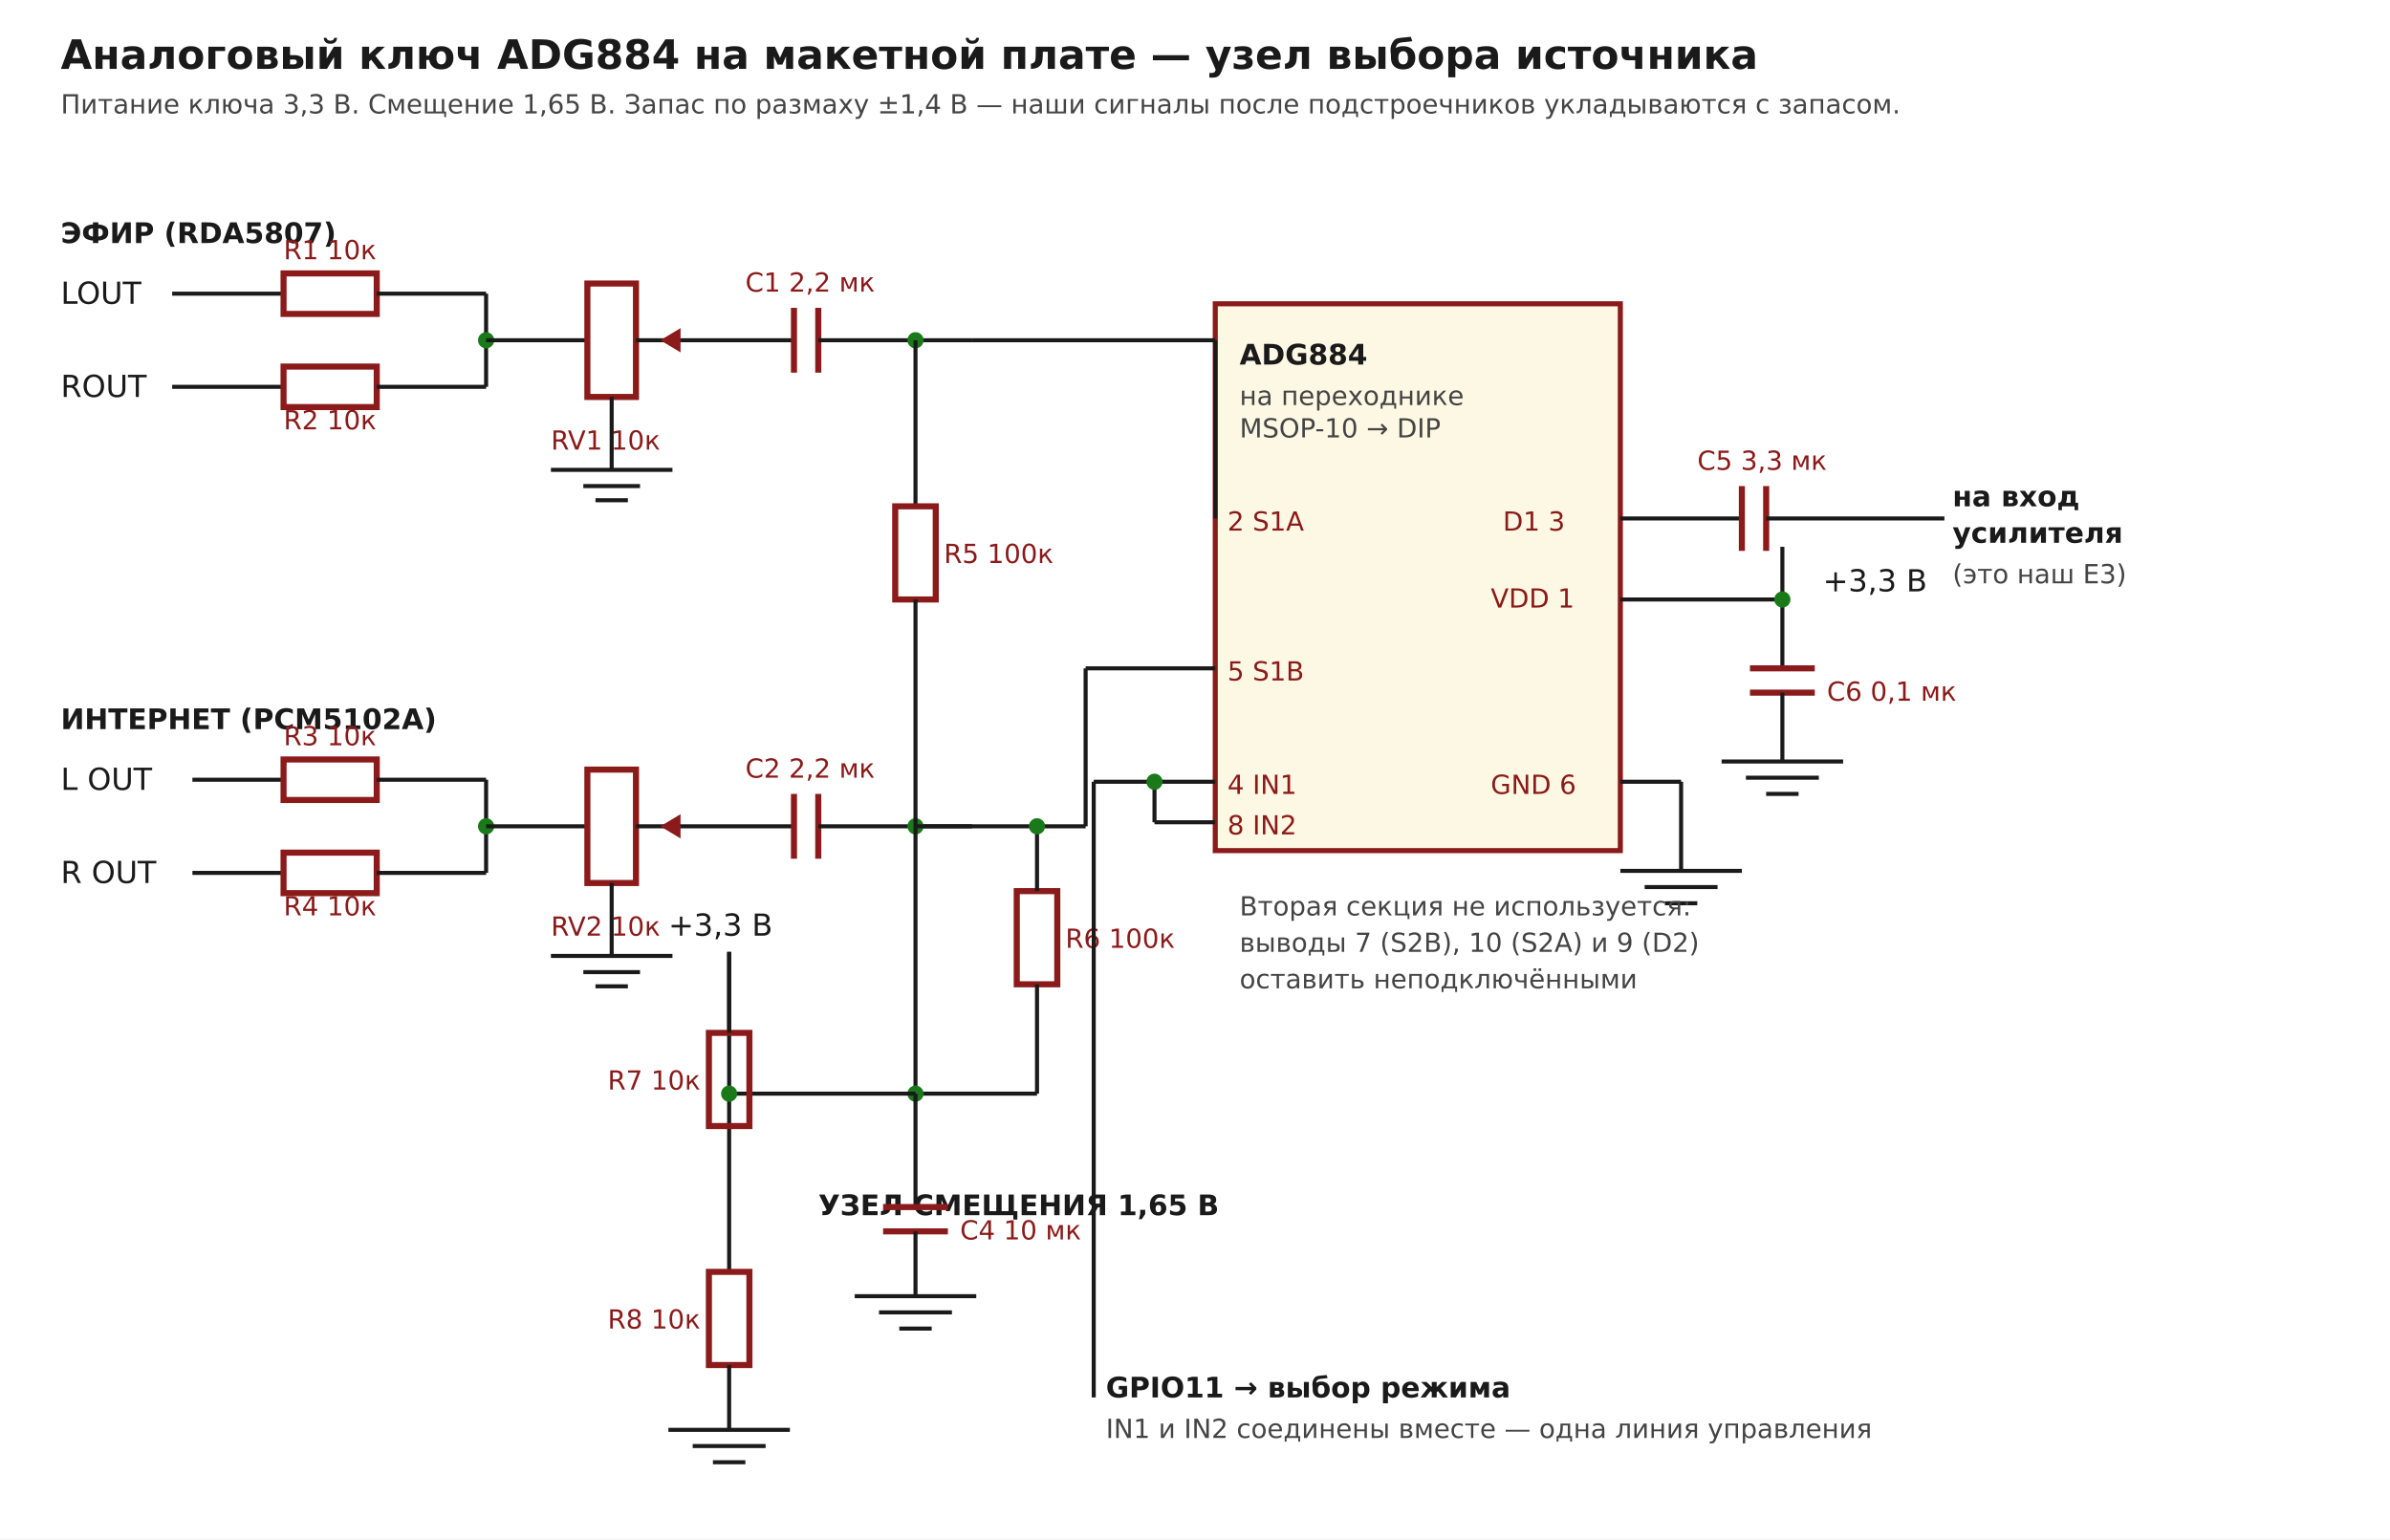
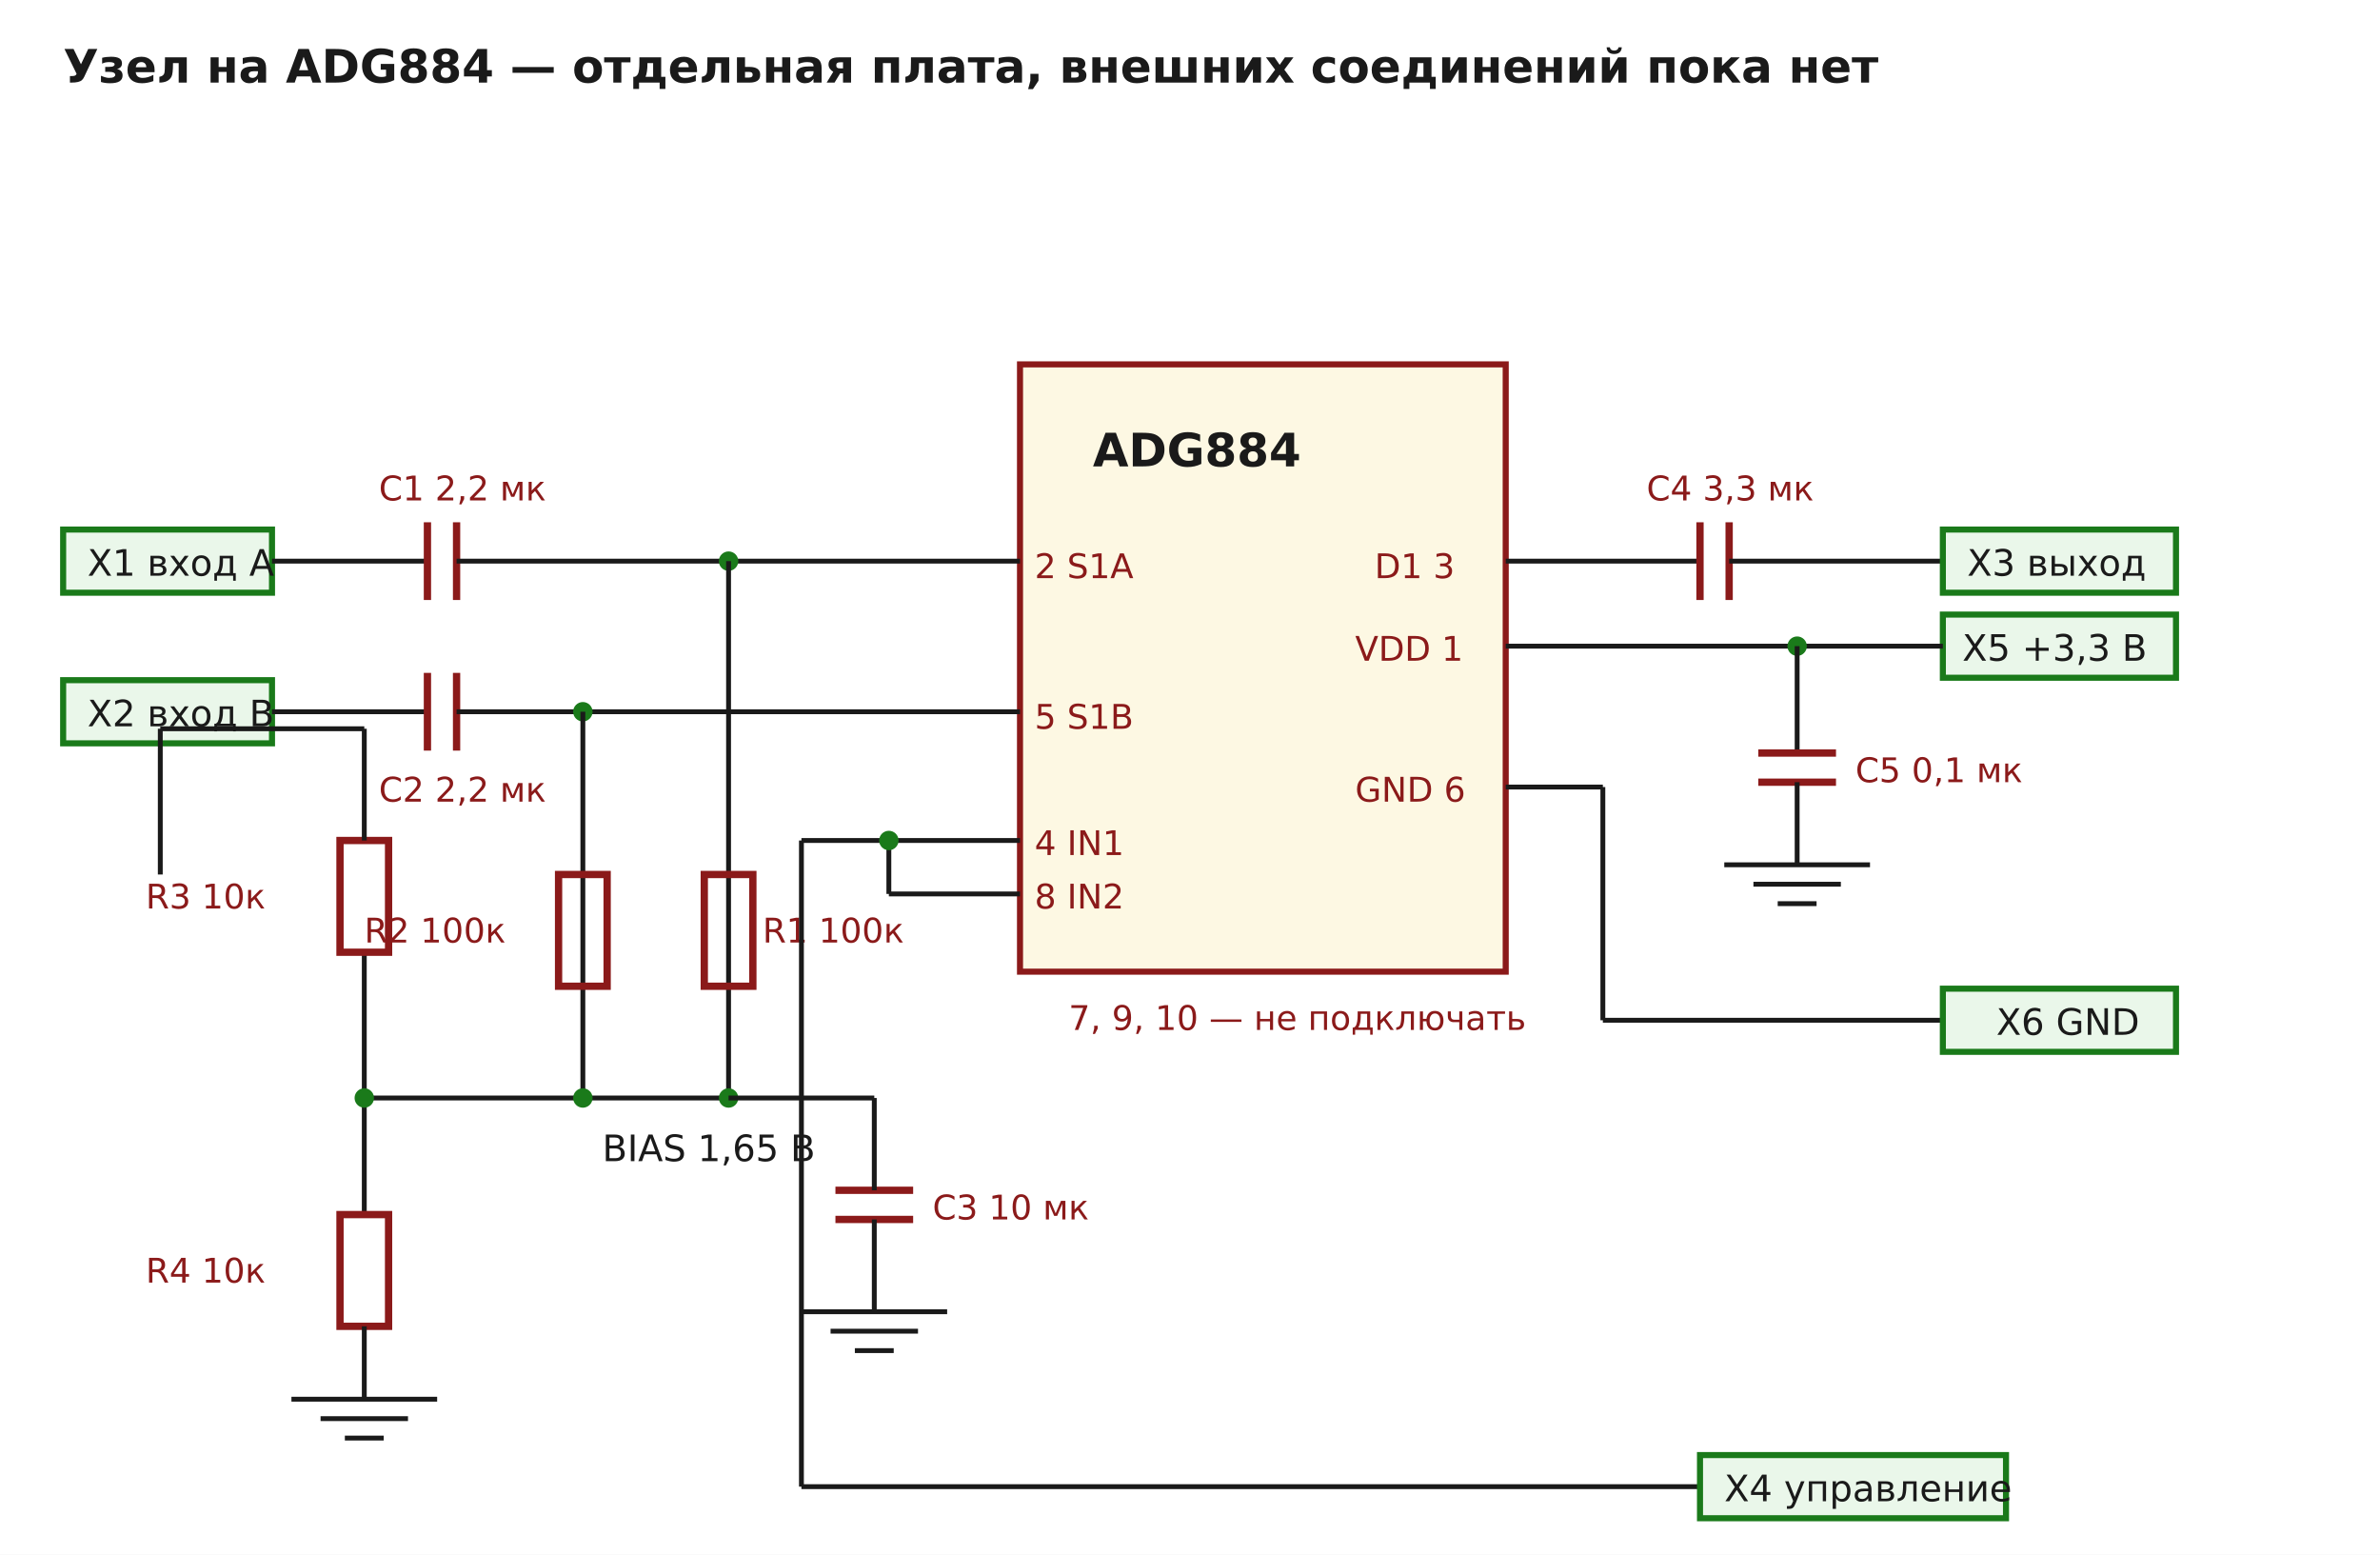
- <svg xmlns="http://www.w3.org/2000/svg" viewBox="0 0 1180 760" width="1180" height="760" font-family="DejaVu Sans, Arial, sans-serif">
-   <rect width="1180" height="760" fill="#ffffff" />
+ <svg xmlns="http://www.w3.org/2000/svg" viewBox="0 0 980 640" width="980" height="640" font-family="DejaVu Sans, Arial, sans-serif">
+   <rect width="980" height="640" fill="#ffffff" />
  <style>
    .w  { stroke:#1a1a1a; stroke-width:2; fill:none; }
    .c  { stroke:#8b1a1a; stroke-width:3; fill:none; }
    .box{ stroke:#8b1a1a; stroke-width:2.5; fill:#fdf8e3; }
    .t  { font-size:15px; fill:#1a1a1a; }
-     .ts { font-size:13px; fill:#444; }
-     .tp { font-size:13px; fill:#8b1a1a; }
-     .tt { font-size:20px; font-weight:bold; fill:#1a1a1a; }
-     .th { font-size:14px; font-weight:bold; fill:#1a1a1a; }
+     .tp { font-size:14px; fill:#8b1a1a; }
+     .tt { font-size:19px; font-weight:bold; fill:#1a1a1a; }
+     .pad{ stroke:#1a7a1a; stroke-width:2.5; fill:#eaf7ea; }
    .dot{ fill:#1a7a1a; }
  </style>
-   <text class="tt" x="30" y="34">Аналоговый ключ ADG884 на макетной плате — узел выбора источника</text>
-   <text class="ts" x="30" y="56">Питание ключа 3,3 В. Смещение 1,65 В. Запас по размаху ±1,4 В — наши сигналы после подстроечников укладываются с запасом.</text>
-   <text class="th" x="30" y="120">ЭФИР (RDA5807)</text>
-   <text class="t" x="30" y="150">LOUT</text>
-   <text class="t" x="30" y="196">ROUT</text>
-   <line class="w" x1="85" y1="145" x2="140" y2="145" />
-   <line class="w" x1="85" y1="191" x2="140" y2="191" />
-   <rect class="c" x="140" y="135" width="46" height="20" />
-   <rect class="c" x="140" y="181" width="46" height="20" />
-   <text class="tp" x="140" y="128">R1 10к</text>
-   <text class="tp" x="140" y="212">R2 10к</text>
-   <line class="w" x1="186" y1="145" x2="240" y2="145" />
-   <line class="w" x1="186" y1="191" x2="240" y2="191" />
-   <line class="w" x1="240" y1="145" x2="240" y2="191" />
-   <circle class="dot" cx="240" cy="168" r="4" />
-   <line class="w" x1="240" y1="168" x2="290" y2="168" />
-   <rect class="c" x="290" y="140" width="24" height="56" />
-   <line class="w" x1="314" y1="168" x2="336" y2="168" />
-   <polygon points="336,162 336,174 326,168" fill="#8b1a1a" />
-   <text class="tp" x="272" y="222">RV1 10к</text>
-   <line class="w" x1="302" y1="196" x2="302" y2="232" />
-   <line class="w" x1="272" y1="232" x2="332" y2="232" />
-   <line class="w" x1="288" y1="240" x2="316" y2="240" />
-   <line class="w" x1="294" y1="247" x2="310" y2="247" />
-   <line class="w" x1="336" y1="168" x2="392" y2="168" />
-   <line class="c" x1="392" y1="152" x2="392" y2="184" />
-   <line class="c" x1="404" y1="152" x2="404" y2="184" />
-   <text class="tp" x="368" y="144">C1 2,2 мк</text>
-   <line class="w" x1="404" y1="168" x2="480" y2="168" />
-   <circle class="dot" cx="452" cy="168" r="4" />
-   <text class="th" x="30" y="360">ИНТЕРНЕТ (PCM5102A)</text>
-   <text class="t" x="30" y="390">L OUT</text>
-   <text class="t" x="30" y="436">R OUT</text>
-   <line class="w" x1="95" y1="385" x2="140" y2="385" />
-   <line class="w" x1="95" y1="431" x2="140" y2="431" />
-   <rect class="c" x="140" y="375" width="46" height="20" />
-   <rect class="c" x="140" y="421" width="46" height="20" />
-   <text class="tp" x="140" y="368">R3 10к</text>
-   <text class="tp" x="140" y="452">R4 10к</text>
-   <line class="w" x1="186" y1="385" x2="240" y2="385" />
-   <line class="w" x1="186" y1="431" x2="240" y2="431" />
-   <line class="w" x1="240" y1="385" x2="240" y2="431" />
-   <circle class="dot" cx="240" cy="408" r="4" />
-   <line class="w" x1="240" y1="408" x2="290" y2="408" />
-   <rect class="c" x="290" y="380" width="24" height="56" />
-   <line class="w" x1="314" y1="408" x2="336" y2="408" />
-   <polygon points="336,402 336,414 326,408" fill="#8b1a1a" />
-   <text class="tp" x="272" y="462">RV2 10к</text>
-   <line class="w" x1="302" y1="436" x2="302" y2="472" />
-   <line class="w" x1="272" y1="472" x2="332" y2="472" />
-   <line class="w" x1="288" y1="480" x2="316" y2="480" />
-   <line class="w" x1="294" y1="487" x2="310" y2="487" />
-   <line class="w" x1="336" y1="408" x2="392" y2="408" />
-   <line class="c" x1="392" y1="392" x2="392" y2="424" />
-   <line class="c" x1="404" y1="392" x2="404" y2="424" />
-   <text class="tp" x="368" y="384">C2 2,2 мк</text>
-   <line class="w" x1="404" y1="408" x2="480" y2="408" />
-   <circle class="dot" cx="452" cy="408" r="4" />
-   <text class="th" x="404" y="600">УЗЕЛ СМЕЩЕНИЯ 1,65 В</text>
-   <line class="w" x1="452" y1="168" x2="452" y2="250" />
-   <rect class="c" x="442" y="250" width="20" height="46" />
-   <text class="tp" x="466" y="278">R5 100к</text>
-   <line class="w" x1="452" y1="296" x2="452" y2="540" />
-   <line class="w" x1="452" y1="408" x2="536" y2="408" />
-   <line class="w" x1="536" y1="408" x2="536" y2="330" />
-   <line class="w" x1="452" y1="408" x2="452" y2="408" />
-   <rect class="c" x="502" y="440" width="20" height="46" />
-   <text class="tp" x="526" y="468">R6 100к</text>
-   <line class="w" x1="512" y1="408" x2="512" y2="440" />
-   <circle class="dot" cx="512" cy="408" r="4" />
-   <line class="w" x1="512" y1="486" x2="512" y2="540" />
-   <line class="w" x1="452" y1="540" x2="512" y2="540" />
-   <circle class="dot" cx="452" cy="540" r="4" />
-   <line class="w" x1="452" y1="540" x2="360" y2="540" />
-   <line class="w" x1="360" y1="540" x2="360" y2="628" />
-   <rect class="c" x="350" y="628" width="20" height="46" />
-   <text class="tp" x="300" y="656">R8 10к</text>
-   <line class="w" x1="360" y1="674" x2="360" y2="706" />
-   <line class="w" x1="330" y1="706" x2="390" y2="706" />
-   <line class="w" x1="342" y1="714" x2="378" y2="714" />
-   <line class="w" x1="352" y1="722" x2="368" y2="722" />
-   <line class="w" x1="360" y1="540" x2="360" y2="470" />
-   <rect class="c" x="350" y="510" width="20" height="46" />
-   <text class="tp" x="300" y="538">R7 10к</text>
-   <line class="w" x1="360" y1="510" x2="360" y2="470" />
-   <text class="t" x="330" y="462">+3,3 В</text>
-   <circle class="dot" cx="360" cy="540" r="4" />
-   <line class="w" x1="452" y1="540" x2="452" y2="596" />
-   <line class="c" x1="436" y1="596" x2="468" y2="596" />
-   <line class="c" x1="436" y1="608" x2="468" y2="608" />
-   <text class="tp" x="474" y="612">C4 10 мк</text>
-   <line class="w" x1="452" y1="608" x2="452" y2="640" />
-   <line class="w" x1="422" y1="640" x2="482" y2="640" />
-   <line class="w" x1="434" y1="648" x2="470" y2="648" />
-   <line class="w" x1="444" y1="656" x2="460" y2="656" />
-   <rect class="box" x="600" y="150" width="200" height="270" />
-   <text class="th" x="612" y="180">ADG884</text>
-   <text class="ts" x="612" y="200">на переходнике</text>
-   <text class="ts" x="612" y="216">MSOP-10 → DIP</text>
-   <text class="tp" x="606" y="262">2  S1A</text>
-   <text class="tp" x="606" y="336">5  S1B</text>
-   <text class="tp" x="606" y="392">4  IN1</text>
-   <text class="tp" x="606" y="412">8  IN2</text>
-   <text class="tp" x="742" y="262">D1  3</text>
-   <text class="tp" x="736" y="300">VDD  1</text>
-   <text class="tp" x="736" y="392">GND  6</text>
-   <line class="w" x1="480" y1="168" x2="600" y2="168" />
-   <line class="w" x1="600" y1="168" x2="600" y2="256" />
-   <line class="w" x1="536" y1="330" x2="600" y2="330" />
-   <line class="w" x1="800" y1="256" x2="860" y2="256" />
-   <line class="c" x1="860" y1="240" x2="860" y2="272" />
-   <line class="c" x1="872" y1="240" x2="872" y2="272" />
-   <text class="tp" x="838" y="232">C5 3,3 мк</text>
-   <line class="w" x1="872" y1="256" x2="960" y2="256" />
-   <text class="th" x="964" y="250">на вход</text>
-   <text class="th" x="964" y="268">усилителя</text>
-   <text class="ts" x="964" y="288">(это наш E3)</text>
-   <line class="w" x1="800" y1="296" x2="880" y2="296" />
-   <line class="w" x1="880" y1="296" x2="880" y2="330" />
-   <line class="c" x1="864" y1="330" x2="896" y2="330" />
-   <line class="c" x1="864" y1="342" x2="896" y2="342" />
-   <text class="tp" x="902" y="346">C6 0,1 мк</text>
-   <line class="w" x1="880" y1="342" x2="880" y2="376" />
-   <line class="w" x1="850" y1="376" x2="910" y2="376" />
-   <line class="w" x1="862" y1="384" x2="898" y2="384" />
-   <line class="w" x1="872" y1="392" x2="888" y2="392" />
-   <line class="w" x1="880" y1="296" x2="880" y2="270" />
-   <text class="t" x="900" y="292">+3,3 В</text>
-   <circle class="dot" cx="880" cy="296" r="4" />
-   <line class="w" x1="800" y1="386" x2="830" y2="386" />
-   <line class="w" x1="830" y1="386" x2="830" y2="430" />
-   <line class="w" x1="800" y1="430" x2="860" y2="430" />
-   <line class="w" x1="812" y1="438" x2="848" y2="438" />
-   <line class="w" x1="822" y1="446" x2="838" y2="446" />
-   <line class="w" x1="600" y1="386" x2="540" y2="386" />
-   <line class="w" x1="600" y1="406" x2="570" y2="406" />
-   <line class="w" x1="570" y1="406" x2="570" y2="386" />
-   <circle class="dot" cx="570" cy="386" r="4" />
-   <line class="w" x1="540" y1="386" x2="540" y2="690" />
-   <text class="th" x="546" y="690">GPIO11 → выбор режима</text>
-   <text class="ts" x="546" y="710">IN1 и IN2 соединены вместе — одна линия управления</text>
-   <text class="ts" x="612" y="452">Вторая секция не используется:</text>
-   <text class="ts" x="612" y="470">выводы 7 (S2B), 10 (S2A) и 9 (D2)</text>
-   <text class="ts" x="612" y="488">оставить неподключёнными</text>
+   <text class="tt" x="26" y="34">Узел на ADG884 — отдельная плата, внешних соединений пока нет</text>
+   <rect class="box" x="420" y="150" width="200" height="250" />
+   <text class="tt" x="450" y="192">ADG884</text>
+   <text class="tp" x="426" y="238">2  S1A</text>
+   <text class="tp" x="426" y="300">5  S1B</text>
+   <text class="tp" x="426" y="352">4  IN1</text>
+   <text class="tp" x="426" y="374">8  IN2</text>
+   <text class="tp" x="566" y="238">D1  3</text>
+   <text class="tp" x="558" y="272">VDD  1</text>
+   <text class="tp" x="558" y="330">GND  6</text>
+   <text class="tp" x="440" y="424">7, 9, 10 — не подключать</text>
+   <rect class="pad" x="26" y="218" width="86" height="26" />
+   <text class="t" x="36" y="237">X1 вход A</text>
+   <line class="w" x1="112" y1="231" x2="176" y2="231" />
+   <line class="c" x1="176" y1="215" x2="176" y2="247" />
+   <line class="c" x1="188" y1="215" x2="188" y2="247" />
+   <text class="tp" x="156" y="206">C1 2,2 мк</text>
+   <line class="w" x1="188" y1="231" x2="420" y2="231" />
+   <circle class="dot" cx="300" cy="231" r="4" />
+   <rect class="pad" x="26" y="280" width="86" height="26" />
+   <text class="t" x="36" y="299">X2 вход B</text>
+   <line class="w" x1="112" y1="293" x2="176" y2="293" />
+   <line class="c" x1="176" y1="277" x2="176" y2="309" />
+   <line class="c" x1="188" y1="277" x2="188" y2="309" />
+   <text class="tp" x="156" y="330">C2 2,2 мк</text>
+   <line class="w" x1="188" y1="293" x2="420" y2="293" />
+   <circle class="dot" cx="240" cy="293" r="4" />
+   <line class="w" x1="300" y1="231" x2="300" y2="452" />
+   <rect class="c" x="290" y="360" width="20" height="46" />
+   <text class="tp" x="314" y="388">R1 100к</text>
+   <line class="w" x1="240" y1="293" x2="240" y2="452" />
+   <rect class="c" x="230" y="360" width="20" height="46" />
+   <text class="tp" x="150" y="388">R2 100к</text>
+   <line class="w" x1="150" y1="452" x2="300" y2="452" />
+   <circle class="dot" cx="240" cy="452" r="4" />
+   <circle class="dot" cx="300" cy="452" r="4" />
+   <text class="t" x="248" y="478">BIAS 1,65 В</text>
+   <line class="w" x1="150" y1="452" x2="150" y2="392" />
+   <rect class="c" x="140" y="346" width="20" height="46" />
+   <text class="tp" x="60" y="374">R3 10к</text>
+   <line class="w" x1="150" y1="346" x2="150" y2="300" />
+   <line class="w" x1="150" y1="300" x2="66" y2="300" />
+   <line class="w" x1="66" y1="300" x2="66" y2="360" />
+   <line class="w" x1="150" y1="452" x2="150" y2="500" />
+   <rect class="c" x="140" y="500" width="20" height="46" />
+   <text class="tp" x="60" y="528">R4 10к</text>
+   <line class="w" x1="150" y1="546" x2="150" y2="576" />
+   <line class="w" x1="120" y1="576" x2="180" y2="576" />
+   <line class="w" x1="132" y1="584" x2="168" y2="584" />
+   <line class="w" x1="142" y1="592" x2="158" y2="592" />
+   <circle class="dot" cx="150" cy="452" r="4" />
+   <line class="w" x1="300" y1="452" x2="360" y2="452" />
+   <line class="c" x1="344" y1="490" x2="376" y2="490" />
+   <line class="c" x1="344" y1="502" x2="376" y2="502" />
+   <line class="w" x1="360" y1="452" x2="360" y2="490" />
+   <text class="tp" x="384" y="502">C3 10 мк</text>
+   <line class="w" x1="360" y1="502" x2="360" y2="540" />
+   <line class="w" x1="330" y1="540" x2="390" y2="540" />
+   <line class="w" x1="342" y1="548" x2="378" y2="548" />
+   <line class="w" x1="352" y1="556" x2="368" y2="556" />
+   <line class="w" x1="620" y1="231" x2="700" y2="231" />
+   <line class="c" x1="700" y1="215" x2="700" y2="247" />
+   <line class="c" x1="712" y1="215" x2="712" y2="247" />
+   <text class="tp" x="678" y="206">C4 3,3 мк</text>
+   <line class="w" x1="712" y1="231" x2="800" y2="231" />
+   <rect class="pad" x="800" y="218" width="96" height="26" />
+   <text class="t" x="810" y="237">X3 выход</text>
+   <line class="w" x1="620" y1="266" x2="740" y2="266" />
+   <rect class="pad" x="800" y="253" width="96" height="26" />
+   <text class="t" x="808" y="272">X5 +3,3 В</text>
+   <line class="w" x1="740" y1="266" x2="800" y2="266" />
+   <circle class="dot" cx="740" cy="266" r="4" />
+   <line class="w" x1="740" y1="266" x2="740" y2="310" />
+   <line class="c" x1="724" y1="310" x2="756" y2="310" />
+   <line class="c" x1="724" y1="322" x2="756" y2="322" />
+   <text class="tp" x="764" y="322">C5 0,1 мк</text>
+   <line class="w" x1="740" y1="322" x2="740" y2="356" />
+   <line class="w" x1="710" y1="356" x2="770" y2="356" />
+   <line class="w" x1="722" y1="364" x2="758" y2="364" />
+   <line class="w" x1="732" y1="372" x2="748" y2="372" />
+   <line class="w" x1="620" y1="324" x2="660" y2="324" />
+   <line class="w" x1="660" y1="324" x2="660" y2="420" />
+   <line class="w" x1="660" y1="420" x2="800" y2="420" />
+   <rect class="pad" x="800" y="407" width="96" height="26" />
+   <text class="t" x="822" y="426">X6 GND</text>
+   <line class="w" x1="420" y1="346" x2="330" y2="346" />
+   <line class="w" x1="420" y1="368" x2="366" y2="368" />
+   <line class="w" x1="366" y1="368" x2="366" y2="346" />
+   <circle class="dot" cx="366" cy="346" r="4" />
+   <line class="w" x1="330" y1="346" x2="330" y2="612" />
+   <line class="w" x1="330" y1="612" x2="700" y2="612" />
+   <rect class="pad" x="700" y="599" width="126" height="26" />
+   <text class="t" x="710" y="618">X4 управление</text>
</svg>
